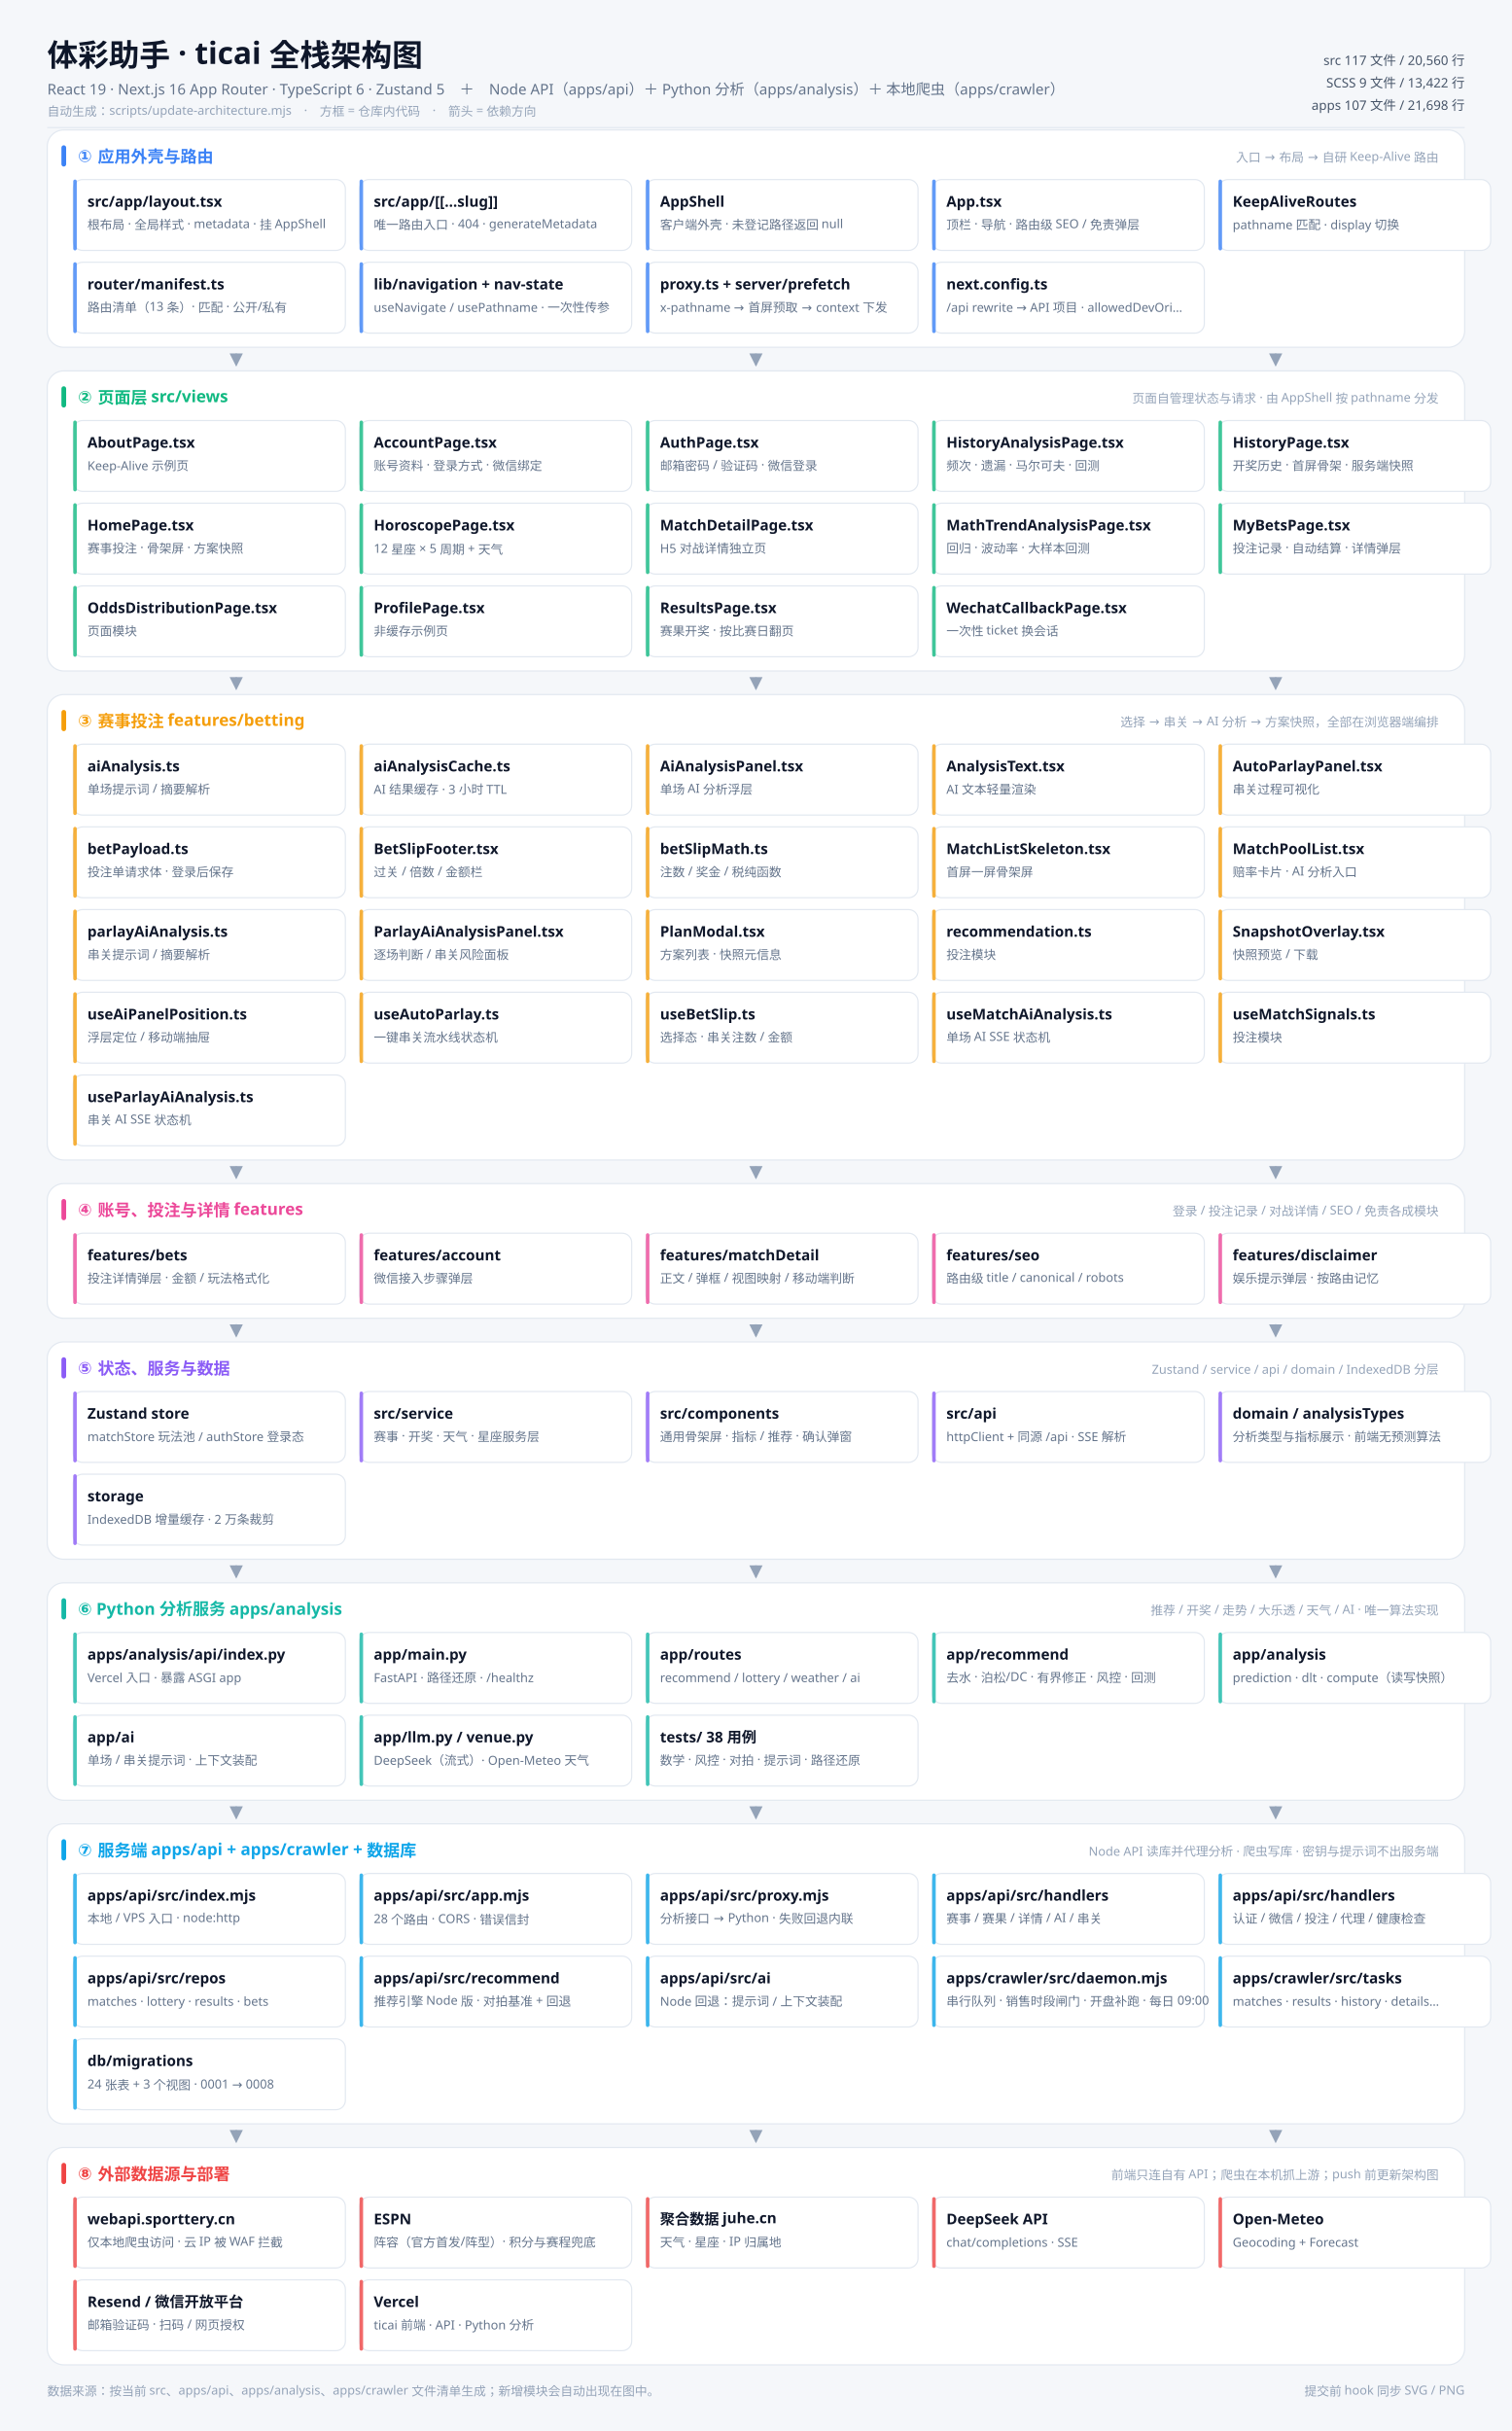
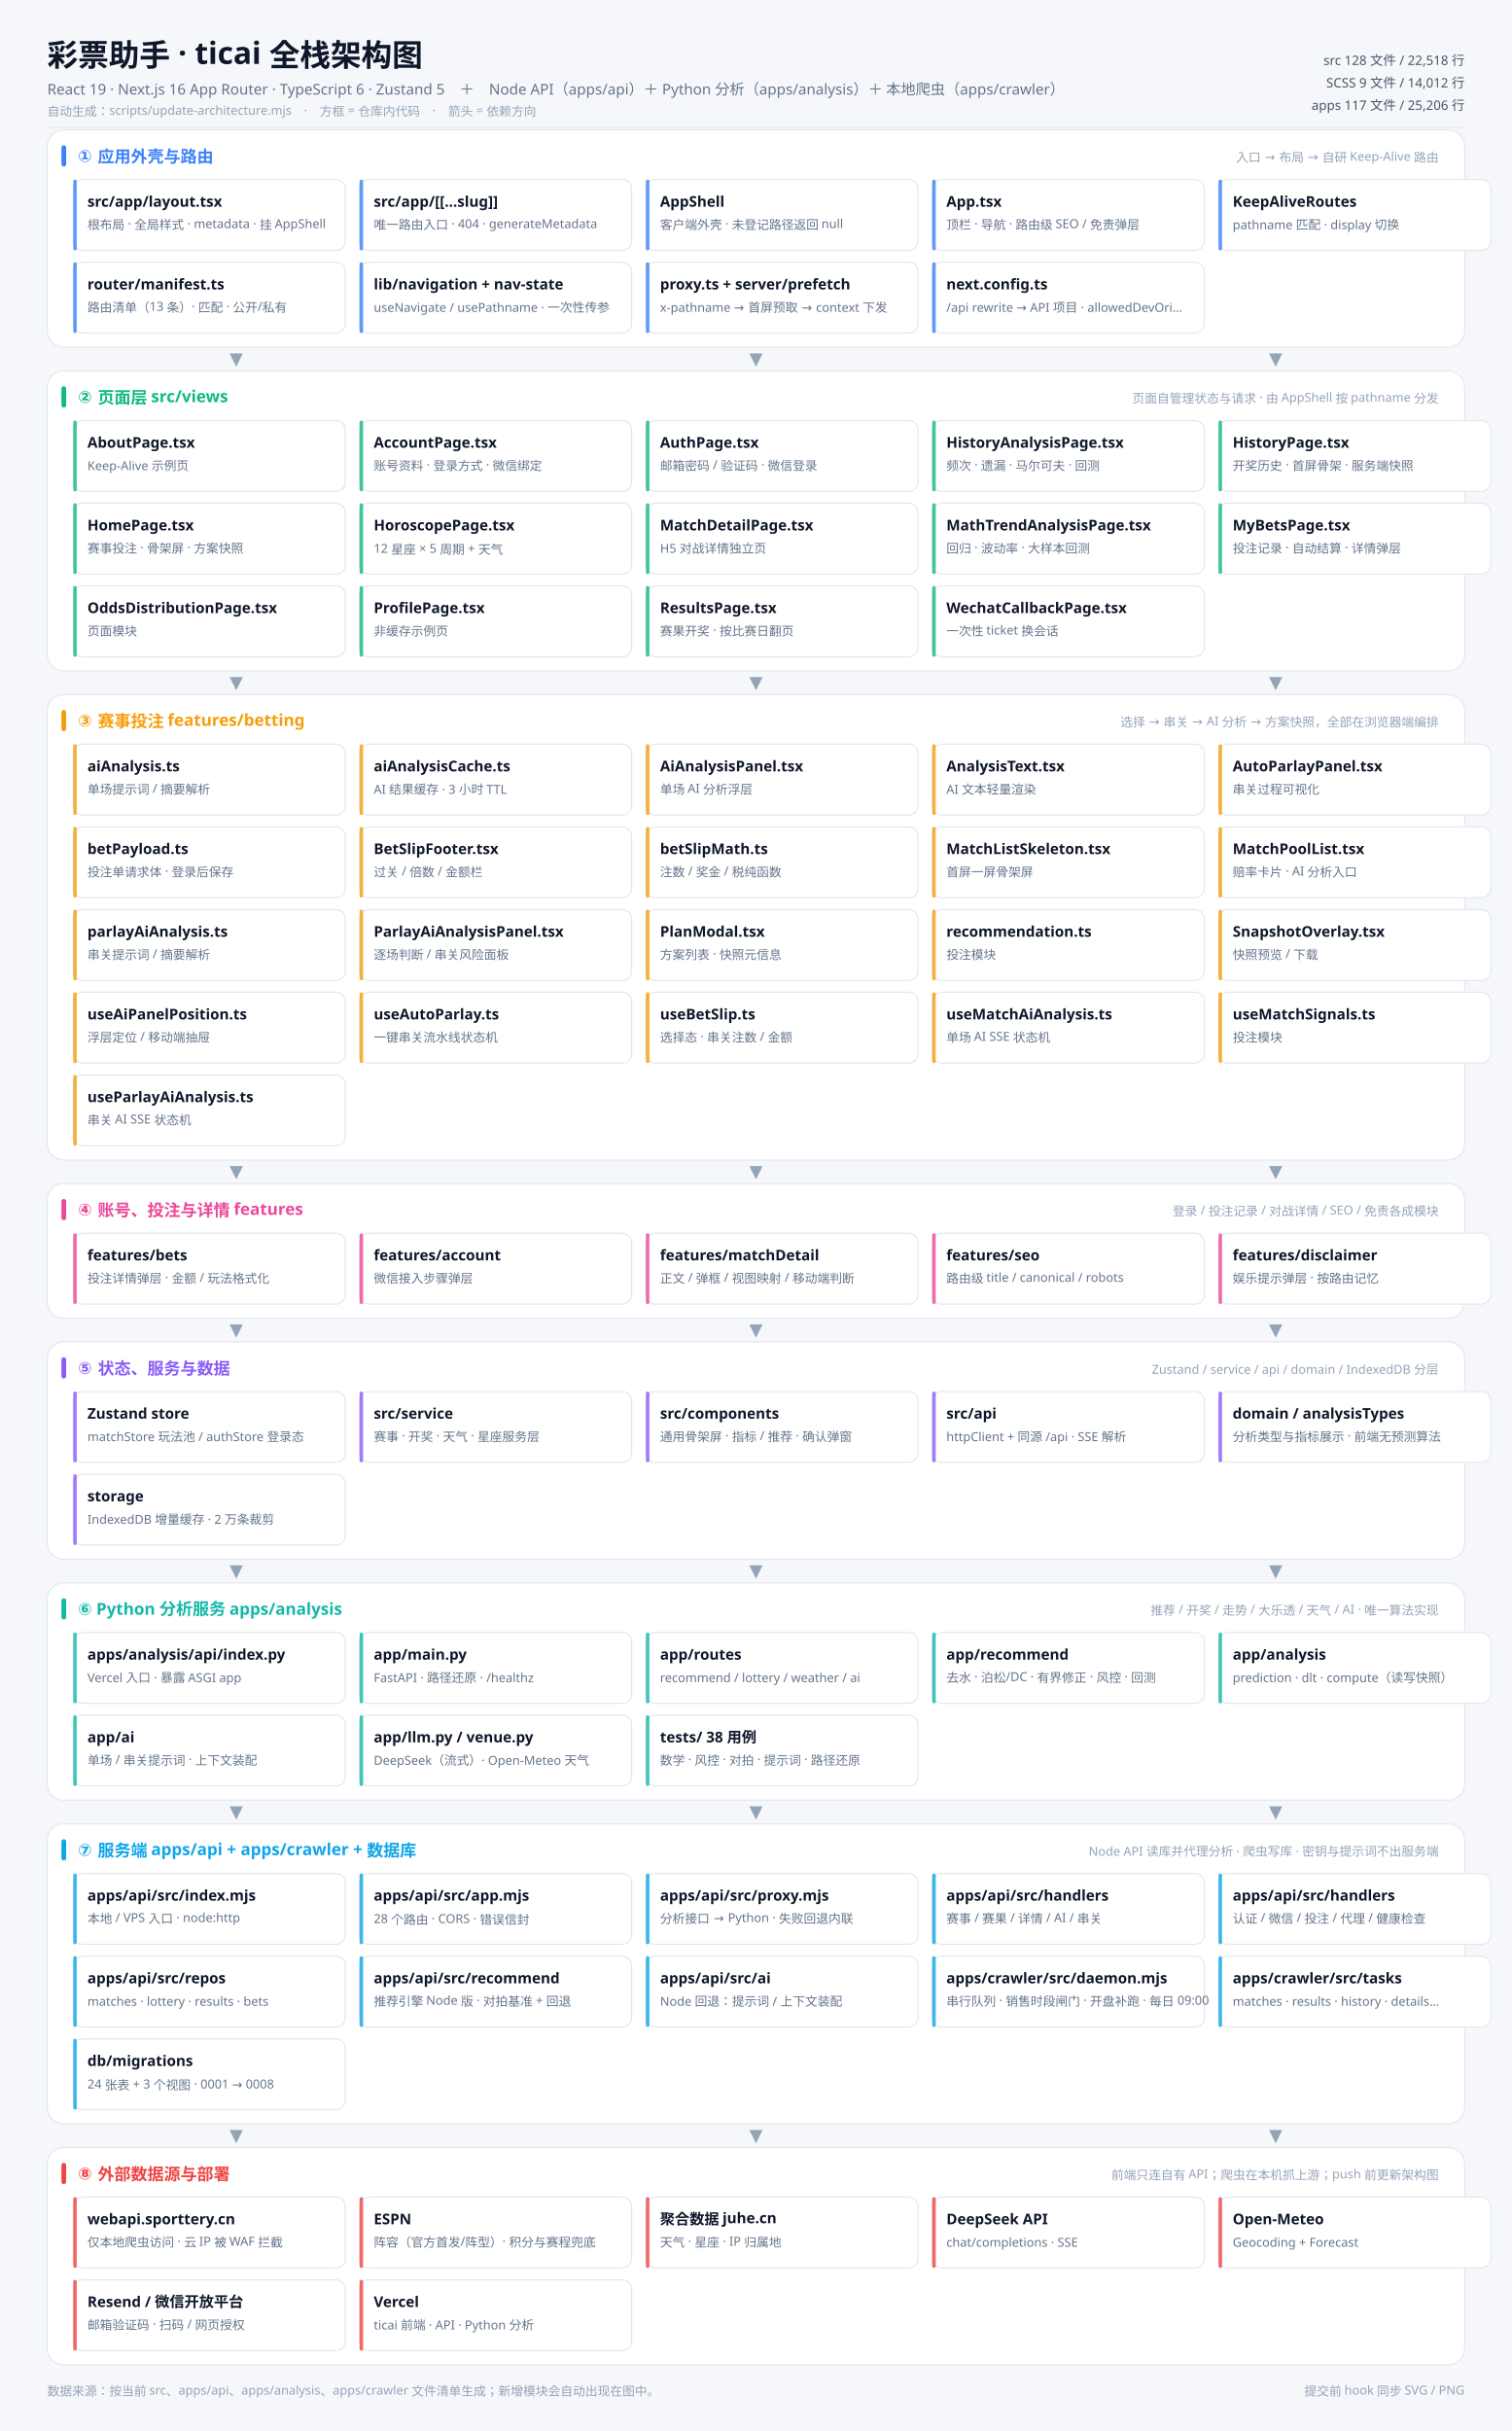
<svg xmlns="http://www.w3.org/2000/svg" viewBox="0 0 1280 2058" width="1280" height="2058" font-family="'Microsoft YaHei','PingFang SC','Noto Sans SC','Segoe UI',sans-serif">
  <defs>
    <marker id="ar" viewBox="0 0 8 8" refX="7" refY="4" markerWidth="7" markerHeight="7" orient="auto-start-reverse">
      <path d="M0 0 L8 4 L0 8 Z" fill="#94a3b8" />
    </marker>
  </defs>
  <rect width="1280" height="2058" fill="#f5f7fa" />
-   <text x="40" y="56" font-size="26" font-weight="700" fill="#0f172a">体彩助手 · ticai 全栈架构图</text>
+   <text x="40" y="56" font-size="26" font-weight="700" fill="#0f172a">彩票助手 · ticai 全栈架构图</text>
  <text x="40" y="80" font-size="12.5" fill="#64748b">React 19 · Next.js 16 App Router · TypeScript 6 · Zustand 5　＋　Node API（apps/api）＋ Python 分析（apps/analysis）＋ 本地爬虫（apps/crawler）</text>
-   <text x="1240" y="55" text-anchor="end" font-size="11" fill="#475569">src 117 文件 / 20,560 行</text>
-   <text x="1240" y="74" text-anchor="end" font-size="11" fill="#475569">SCSS 9 文件 / 13,422 行</text>
-   <text x="1240" y="93" text-anchor="end" font-size="11" fill="#475569">apps 107 文件 / 21,698 行</text>
+   <text x="1240" y="55" text-anchor="end" font-size="11" fill="#475569">src 128 文件 / 22,518 行</text>
+   <text x="1240" y="74" text-anchor="end" font-size="11" fill="#475569">SCSS 9 文件 / 14,012 行</text>
+   <text x="1240" y="93" text-anchor="end" font-size="11" fill="#475569">apps 117 文件 / 25,206 行</text>
  <text x="40" y="98" font-size="10.5" fill="#94a3b8">自动生成：scripts/update-architecture.mjs　·　方框 = 仓库内代码　·　箭头 = 依赖方向</text>
  <line x1="40" y1="108" x2="1240" y2="108" stroke="#e2e8f0" />
  <g>
    <rect x="40" y="110" width="1200" height="184" rx="14" fill="#ffffff" stroke="#e2e8f0" />
    <rect x="52" y="123" width="4" height="18" rx="2" fill="#3b82f6" />
    <text x="66" y="137" font-size="14" font-weight="700" fill="#3b82f6">① 应用外壳与路由</text>
    <text x="1218" y="137" text-anchor="end" font-size="10.5" fill="#94a3b8">入口 → 布局 → 自研 Keep-Alive 路由</text>
    <g>
      <rect x="62" y="152" width="230.4" height="60" rx="8" fill="#ffffff" stroke="#e2e8f0" />
      <rect x="62" y="152" width="3" height="60" rx="1.5" fill="#3b82f6" opacity="0.8" />
      <text x="74.0" y="175" font-size="12.5" font-weight="600" fill="#0f172a">src/app/layout.tsx</text>
      <text x="74.0" y="194" font-size="10.5" fill="#64748b">根布局 · 全局样式 · metadata · 挂 AppShell</text>
    </g>
    <g>
      <rect x="304.4" y="152" width="230.4" height="60" rx="8" fill="#ffffff" stroke="#e2e8f0" />
      <rect x="304.4" y="152" width="3" height="60" rx="1.5" fill="#3b82f6" opacity="0.8" />
      <text x="316.4" y="175" font-size="12.5" font-weight="600" fill="#0f172a">src/app/[[...slug]]</text>
      <text x="316.4" y="194" font-size="10.5" fill="#64748b">唯一路由入口 · 404 · generateMetadata</text>
    </g>
    <g>
      <rect x="546.8" y="152" width="230.4" height="60" rx="8" fill="#ffffff" stroke="#e2e8f0" />
      <rect x="546.8" y="152" width="3" height="60" rx="1.5" fill="#3b82f6" opacity="0.8" />
      <text x="558.8" y="175" font-size="12.5" font-weight="600" fill="#0f172a">AppShell</text>
      <text x="558.8" y="194" font-size="10.5" fill="#64748b">客户端外壳 · 未登记路径返回 null</text>
    </g>
    <g>
      <rect x="789.2" y="152" width="230.4" height="60" rx="8" fill="#ffffff" stroke="#e2e8f0" />
      <rect x="789.2" y="152" width="3" height="60" rx="1.5" fill="#3b82f6" opacity="0.8" />
      <text x="801.2" y="175" font-size="12.5" font-weight="600" fill="#0f172a">App.tsx</text>
      <text x="801.2" y="194" font-size="10.5" fill="#64748b">顶栏 · 导航 · 路由级 SEO / 免责弹层</text>
    </g>
    <g>
      <rect x="1031.6" y="152" width="230.4" height="60" rx="8" fill="#ffffff" stroke="#e2e8f0" />
      <rect x="1031.6" y="152" width="3" height="60" rx="1.5" fill="#3b82f6" opacity="0.8" />
      <text x="1043.6" y="175" font-size="12.5" font-weight="600" fill="#0f172a">KeepAliveRoutes</text>
      <text x="1043.6" y="194" font-size="10.5" fill="#64748b">pathname 匹配 · display 切换</text>
    </g>
    <g>
      <rect x="62" y="222" width="230.4" height="60" rx="8" fill="#ffffff" stroke="#e2e8f0" />
      <rect x="62" y="222" width="3" height="60" rx="1.5" fill="#3b82f6" opacity="0.8" />
      <text x="74.0" y="245" font-size="12.5" font-weight="600" fill="#0f172a">router/manifest.ts</text>
      <text x="74.0" y="264" font-size="10.5" fill="#64748b">路由清单（13 条）· 匹配 · 公开/私有</text>
    </g>
    <g>
      <rect x="304.4" y="222" width="230.4" height="60" rx="8" fill="#ffffff" stroke="#e2e8f0" />
      <rect x="304.4" y="222" width="3" height="60" rx="1.5" fill="#3b82f6" opacity="0.8" />
      <text x="316.4" y="245" font-size="12.5" font-weight="600" fill="#0f172a">lib/navigation + nav-state</text>
      <text x="316.4" y="264" font-size="10.5" fill="#64748b">useNavigate / usePathname · 一次性传参</text>
    </g>
    <g>
      <rect x="546.8" y="222" width="230.4" height="60" rx="8" fill="#ffffff" stroke="#e2e8f0" />
      <rect x="546.8" y="222" width="3" height="60" rx="1.5" fill="#3b82f6" opacity="0.8" />
      <text x="558.8" y="245" font-size="12.5" font-weight="600" fill="#0f172a">proxy.ts + server/prefetch</text>
      <text x="558.8" y="264" font-size="10.5" fill="#64748b">x-pathname → 首屏预取 → context 下发</text>
    </g>
    <g>
      <rect x="789.2" y="222" width="230.4" height="60" rx="8" fill="#ffffff" stroke="#e2e8f0" />
      <rect x="789.2" y="222" width="3" height="60" rx="1.5" fill="#3b82f6" opacity="0.8" />
      <text x="801.2" y="245" font-size="12.5" font-weight="600" fill="#0f172a">next.config.ts</text>
      <text x="801.2" y="264" font-size="10.5" fill="#64748b">/api rewrite → API 项目 · allowedDevOri…</text>
    </g>
  </g>
  <line x1="200" y1="299" x2="200" y2="309" stroke="#cbd5e1" stroke-width="1.6" marker-end="url(#ar)" />
  <line x1="640" y1="299" x2="640" y2="309" stroke="#cbd5e1" stroke-width="1.6" marker-end="url(#ar)" />
  <line x1="1080" y1="299" x2="1080" y2="309" stroke="#cbd5e1" stroke-width="1.6" marker-end="url(#ar)" />
  <g>
    <rect x="40" y="314" width="1200" height="254" rx="14" fill="#ffffff" stroke="#e2e8f0" />
    <rect x="52" y="327" width="4" height="18" rx="2" fill="#10b981" />
    <text x="66" y="341" font-size="14" font-weight="700" fill="#10b981">② 页面层 src/views</text>
    <text x="1218" y="341" text-anchor="end" font-size="10.5" fill="#94a3b8">页面自管理状态与请求 · 由 AppShell 按 pathname 分发</text>
    <g>
      <rect x="62" y="356" width="230.4" height="60" rx="8" fill="#ffffff" stroke="#e2e8f0" />
      <rect x="62" y="356" width="3" height="60" rx="1.5" fill="#10b981" opacity="0.8" />
      <text x="74.0" y="379" font-size="12.5" font-weight="600" fill="#0f172a">AboutPage.tsx</text>
      <text x="74.0" y="398" font-size="10.5" fill="#64748b">Keep-Alive 示例页</text>
    </g>
    <g>
      <rect x="304.4" y="356" width="230.4" height="60" rx="8" fill="#ffffff" stroke="#e2e8f0" />
      <rect x="304.4" y="356" width="3" height="60" rx="1.5" fill="#10b981" opacity="0.8" />
      <text x="316.4" y="379" font-size="12.5" font-weight="600" fill="#0f172a">AccountPage.tsx</text>
      <text x="316.4" y="398" font-size="10.5" fill="#64748b">账号资料 · 登录方式 · 微信绑定</text>
    </g>
    <g>
      <rect x="546.8" y="356" width="230.4" height="60" rx="8" fill="#ffffff" stroke="#e2e8f0" />
      <rect x="546.8" y="356" width="3" height="60" rx="1.5" fill="#10b981" opacity="0.8" />
      <text x="558.8" y="379" font-size="12.5" font-weight="600" fill="#0f172a">AuthPage.tsx</text>
      <text x="558.8" y="398" font-size="10.5" fill="#64748b">邮箱密码 / 验证码 · 微信登录</text>
    </g>
    <g>
      <rect x="789.2" y="356" width="230.4" height="60" rx="8" fill="#ffffff" stroke="#e2e8f0" />
      <rect x="789.2" y="356" width="3" height="60" rx="1.5" fill="#10b981" opacity="0.8" />
      <text x="801.2" y="379" font-size="12.5" font-weight="600" fill="#0f172a">HistoryAnalysisPage.tsx</text>
      <text x="801.2" y="398" font-size="10.5" fill="#64748b">频次 · 遗漏 · 马尔可夫 · 回测</text>
    </g>
    <g>
      <rect x="1031.6" y="356" width="230.4" height="60" rx="8" fill="#ffffff" stroke="#e2e8f0" />
      <rect x="1031.6" y="356" width="3" height="60" rx="1.5" fill="#10b981" opacity="0.8" />
      <text x="1043.6" y="379" font-size="12.5" font-weight="600" fill="#0f172a">HistoryPage.tsx</text>
      <text x="1043.6" y="398" font-size="10.5" fill="#64748b">开奖历史 · 首屏骨架 · 服务端快照</text>
    </g>
    <g>
      <rect x="62" y="426" width="230.4" height="60" rx="8" fill="#ffffff" stroke="#e2e8f0" />
      <rect x="62" y="426" width="3" height="60" rx="1.5" fill="#10b981" opacity="0.8" />
      <text x="74.0" y="449" font-size="12.5" font-weight="600" fill="#0f172a">HomePage.tsx</text>
      <text x="74.0" y="468" font-size="10.5" fill="#64748b">赛事投注 · 骨架屏 · 方案快照</text>
    </g>
    <g>
      <rect x="304.4" y="426" width="230.4" height="60" rx="8" fill="#ffffff" stroke="#e2e8f0" />
      <rect x="304.4" y="426" width="3" height="60" rx="1.5" fill="#10b981" opacity="0.8" />
      <text x="316.4" y="449" font-size="12.5" font-weight="600" fill="#0f172a">HoroscopePage.tsx</text>
      <text x="316.4" y="468" font-size="10.5" fill="#64748b">12 星座 × 5 周期 + 天气</text>
    </g>
    <g>
      <rect x="546.8" y="426" width="230.4" height="60" rx="8" fill="#ffffff" stroke="#e2e8f0" />
      <rect x="546.8" y="426" width="3" height="60" rx="1.5" fill="#10b981" opacity="0.8" />
      <text x="558.8" y="449" font-size="12.5" font-weight="600" fill="#0f172a">MatchDetailPage.tsx</text>
      <text x="558.8" y="468" font-size="10.5" fill="#64748b">H5 对战详情独立页</text>
    </g>
    <g>
      <rect x="789.2" y="426" width="230.4" height="60" rx="8" fill="#ffffff" stroke="#e2e8f0" />
      <rect x="789.2" y="426" width="3" height="60" rx="1.5" fill="#10b981" opacity="0.8" />
      <text x="801.2" y="449" font-size="12.5" font-weight="600" fill="#0f172a">MathTrendAnalysisPage.tsx</text>
      <text x="801.2" y="468" font-size="10.5" fill="#64748b">回归 · 波动率 · 大样本回测</text>
    </g>
    <g>
      <rect x="1031.6" y="426" width="230.4" height="60" rx="8" fill="#ffffff" stroke="#e2e8f0" />
      <rect x="1031.6" y="426" width="3" height="60" rx="1.5" fill="#10b981" opacity="0.8" />
      <text x="1043.6" y="449" font-size="12.5" font-weight="600" fill="#0f172a">MyBetsPage.tsx</text>
      <text x="1043.6" y="468" font-size="10.5" fill="#64748b">投注记录 · 自动结算 · 详情弹层</text>
    </g>
    <g>
      <rect x="62" y="496" width="230.4" height="60" rx="8" fill="#ffffff" stroke="#e2e8f0" />
      <rect x="62" y="496" width="3" height="60" rx="1.5" fill="#10b981" opacity="0.8" />
      <text x="74.0" y="519" font-size="12.5" font-weight="600" fill="#0f172a">OddsDistributionPage.tsx</text>
      <text x="74.0" y="538" font-size="10.5" fill="#64748b">页面模块</text>
    </g>
    <g>
      <rect x="304.4" y="496" width="230.4" height="60" rx="8" fill="#ffffff" stroke="#e2e8f0" />
      <rect x="304.4" y="496" width="3" height="60" rx="1.5" fill="#10b981" opacity="0.8" />
      <text x="316.4" y="519" font-size="12.5" font-weight="600" fill="#0f172a">ProfilePage.tsx</text>
      <text x="316.4" y="538" font-size="10.5" fill="#64748b">非缓存示例页</text>
    </g>
    <g>
      <rect x="546.8" y="496" width="230.4" height="60" rx="8" fill="#ffffff" stroke="#e2e8f0" />
      <rect x="546.8" y="496" width="3" height="60" rx="1.5" fill="#10b981" opacity="0.8" />
      <text x="558.8" y="519" font-size="12.5" font-weight="600" fill="#0f172a">ResultsPage.tsx</text>
      <text x="558.8" y="538" font-size="10.5" fill="#64748b">赛果开奖 · 按比赛日翻页</text>
    </g>
    <g>
      <rect x="789.2" y="496" width="230.4" height="60" rx="8" fill="#ffffff" stroke="#e2e8f0" />
      <rect x="789.2" y="496" width="3" height="60" rx="1.5" fill="#10b981" opacity="0.8" />
      <text x="801.2" y="519" font-size="12.5" font-weight="600" fill="#0f172a">WechatCallbackPage.tsx</text>
      <text x="801.2" y="538" font-size="10.5" fill="#64748b">一次性 ticket 换会话</text>
    </g>
  </g>
  <line x1="200" y1="573" x2="200" y2="583" stroke="#cbd5e1" stroke-width="1.6" marker-end="url(#ar)" />
  <line x1="640" y1="573" x2="640" y2="583" stroke="#cbd5e1" stroke-width="1.6" marker-end="url(#ar)" />
  <line x1="1080" y1="573" x2="1080" y2="583" stroke="#cbd5e1" stroke-width="1.6" marker-end="url(#ar)" />
  <g>
    <rect x="40" y="588" width="1200" height="394" rx="14" fill="#ffffff" stroke="#e2e8f0" />
    <rect x="52" y="601" width="4" height="18" rx="2" fill="#f59e0b" />
    <text x="66" y="615" font-size="14" font-weight="700" fill="#f59e0b">③ 赛事投注 features/betting</text>
    <text x="1218" y="615" text-anchor="end" font-size="10.5" fill="#94a3b8">选择 → 串关 → AI 分析 → 方案快照，全部在浏览器端编排</text>
    <g>
      <rect x="62" y="630" width="230.4" height="60" rx="8" fill="#ffffff" stroke="#e2e8f0" />
      <rect x="62" y="630" width="3" height="60" rx="1.5" fill="#f59e0b" opacity="0.8" />
      <text x="74.0" y="653" font-size="12.5" font-weight="600" fill="#0f172a">aiAnalysis.ts</text>
      <text x="74.0" y="672" font-size="10.5" fill="#64748b">单场提示词 / 摘要解析</text>
    </g>
    <g>
      <rect x="304.4" y="630" width="230.4" height="60" rx="8" fill="#ffffff" stroke="#e2e8f0" />
      <rect x="304.4" y="630" width="3" height="60" rx="1.5" fill="#f59e0b" opacity="0.8" />
      <text x="316.4" y="653" font-size="12.5" font-weight="600" fill="#0f172a">aiAnalysisCache.ts</text>
      <text x="316.4" y="672" font-size="10.5" fill="#64748b">AI 结果缓存 · 3 小时 TTL</text>
    </g>
    <g>
      <rect x="546.8" y="630" width="230.4" height="60" rx="8" fill="#ffffff" stroke="#e2e8f0" />
      <rect x="546.8" y="630" width="3" height="60" rx="1.5" fill="#f59e0b" opacity="0.8" />
      <text x="558.8" y="653" font-size="12.5" font-weight="600" fill="#0f172a">AiAnalysisPanel.tsx</text>
      <text x="558.8" y="672" font-size="10.5" fill="#64748b">单场 AI 分析浮层</text>
    </g>
    <g>
      <rect x="789.2" y="630" width="230.4" height="60" rx="8" fill="#ffffff" stroke="#e2e8f0" />
      <rect x="789.2" y="630" width="3" height="60" rx="1.5" fill="#f59e0b" opacity="0.8" />
      <text x="801.2" y="653" font-size="12.5" font-weight="600" fill="#0f172a">AnalysisText.tsx</text>
      <text x="801.2" y="672" font-size="10.5" fill="#64748b">AI 文本轻量渲染</text>
    </g>
    <g>
      <rect x="1031.6" y="630" width="230.4" height="60" rx="8" fill="#ffffff" stroke="#e2e8f0" />
      <rect x="1031.6" y="630" width="3" height="60" rx="1.5" fill="#f59e0b" opacity="0.8" />
      <text x="1043.6" y="653" font-size="12.5" font-weight="600" fill="#0f172a">AutoParlayPanel.tsx</text>
      <text x="1043.6" y="672" font-size="10.5" fill="#64748b">串关过程可视化</text>
    </g>
    <g>
      <rect x="62" y="700" width="230.4" height="60" rx="8" fill="#ffffff" stroke="#e2e8f0" />
      <rect x="62" y="700" width="3" height="60" rx="1.5" fill="#f59e0b" opacity="0.8" />
      <text x="74.0" y="723" font-size="12.5" font-weight="600" fill="#0f172a">betPayload.ts</text>
      <text x="74.0" y="742" font-size="10.5" fill="#64748b">投注单请求体 · 登录后保存</text>
    </g>
    <g>
      <rect x="304.4" y="700" width="230.4" height="60" rx="8" fill="#ffffff" stroke="#e2e8f0" />
      <rect x="304.4" y="700" width="3" height="60" rx="1.5" fill="#f59e0b" opacity="0.8" />
      <text x="316.4" y="723" font-size="12.5" font-weight="600" fill="#0f172a">BetSlipFooter.tsx</text>
      <text x="316.4" y="742" font-size="10.5" fill="#64748b">过关 / 倍数 / 金额栏</text>
    </g>
    <g>
      <rect x="546.8" y="700" width="230.4" height="60" rx="8" fill="#ffffff" stroke="#e2e8f0" />
      <rect x="546.8" y="700" width="3" height="60" rx="1.5" fill="#f59e0b" opacity="0.8" />
      <text x="558.8" y="723" font-size="12.5" font-weight="600" fill="#0f172a">betSlipMath.ts</text>
      <text x="558.8" y="742" font-size="10.5" fill="#64748b">注数 / 奖金 / 税纯函数</text>
    </g>
    <g>
      <rect x="789.2" y="700" width="230.4" height="60" rx="8" fill="#ffffff" stroke="#e2e8f0" />
      <rect x="789.2" y="700" width="3" height="60" rx="1.5" fill="#f59e0b" opacity="0.8" />
      <text x="801.2" y="723" font-size="12.5" font-weight="600" fill="#0f172a">MatchListSkeleton.tsx</text>
      <text x="801.2" y="742" font-size="10.5" fill="#64748b">首屏一屏骨架屏</text>
    </g>
    <g>
      <rect x="1031.6" y="700" width="230.4" height="60" rx="8" fill="#ffffff" stroke="#e2e8f0" />
      <rect x="1031.6" y="700" width="3" height="60" rx="1.5" fill="#f59e0b" opacity="0.8" />
      <text x="1043.6" y="723" font-size="12.5" font-weight="600" fill="#0f172a">MatchPoolList.tsx</text>
      <text x="1043.6" y="742" font-size="10.5" fill="#64748b">赔率卡片 · AI 分析入口</text>
    </g>
    <g>
      <rect x="62" y="770" width="230.4" height="60" rx="8" fill="#ffffff" stroke="#e2e8f0" />
      <rect x="62" y="770" width="3" height="60" rx="1.5" fill="#f59e0b" opacity="0.8" />
      <text x="74.0" y="793" font-size="12.5" font-weight="600" fill="#0f172a">parlayAiAnalysis.ts</text>
      <text x="74.0" y="812" font-size="10.5" fill="#64748b">串关提示词 / 摘要解析</text>
    </g>
    <g>
      <rect x="304.4" y="770" width="230.4" height="60" rx="8" fill="#ffffff" stroke="#e2e8f0" />
      <rect x="304.4" y="770" width="3" height="60" rx="1.5" fill="#f59e0b" opacity="0.8" />
      <text x="316.4" y="793" font-size="12.5" font-weight="600" fill="#0f172a">ParlayAiAnalysisPanel.tsx</text>
      <text x="316.4" y="812" font-size="10.5" fill="#64748b">逐场判断 / 串关风险面板</text>
    </g>
    <g>
      <rect x="546.8" y="770" width="230.4" height="60" rx="8" fill="#ffffff" stroke="#e2e8f0" />
      <rect x="546.8" y="770" width="3" height="60" rx="1.5" fill="#f59e0b" opacity="0.8" />
      <text x="558.8" y="793" font-size="12.5" font-weight="600" fill="#0f172a">PlanModal.tsx</text>
      <text x="558.8" y="812" font-size="10.5" fill="#64748b">方案列表 · 快照元信息</text>
    </g>
    <g>
      <rect x="789.2" y="770" width="230.4" height="60" rx="8" fill="#ffffff" stroke="#e2e8f0" />
      <rect x="789.2" y="770" width="3" height="60" rx="1.5" fill="#f59e0b" opacity="0.8" />
      <text x="801.2" y="793" font-size="12.5" font-weight="600" fill="#0f172a">recommendation.ts</text>
      <text x="801.2" y="812" font-size="10.5" fill="#64748b">投注模块</text>
    </g>
    <g>
      <rect x="1031.6" y="770" width="230.4" height="60" rx="8" fill="#ffffff" stroke="#e2e8f0" />
      <rect x="1031.6" y="770" width="3" height="60" rx="1.5" fill="#f59e0b" opacity="0.8" />
      <text x="1043.6" y="793" font-size="12.5" font-weight="600" fill="#0f172a">SnapshotOverlay.tsx</text>
      <text x="1043.6" y="812" font-size="10.5" fill="#64748b">快照预览 / 下载</text>
    </g>
    <g>
      <rect x="62" y="840" width="230.4" height="60" rx="8" fill="#ffffff" stroke="#e2e8f0" />
      <rect x="62" y="840" width="3" height="60" rx="1.5" fill="#f59e0b" opacity="0.8" />
      <text x="74.0" y="863" font-size="12.5" font-weight="600" fill="#0f172a">useAiPanelPosition.ts</text>
      <text x="74.0" y="882" font-size="10.5" fill="#64748b">浮层定位 / 移动端抽屉</text>
    </g>
    <g>
      <rect x="304.4" y="840" width="230.4" height="60" rx="8" fill="#ffffff" stroke="#e2e8f0" />
      <rect x="304.4" y="840" width="3" height="60" rx="1.5" fill="#f59e0b" opacity="0.8" />
      <text x="316.4" y="863" font-size="12.5" font-weight="600" fill="#0f172a">useAutoParlay.ts</text>
      <text x="316.4" y="882" font-size="10.5" fill="#64748b">一键串关流水线状态机</text>
    </g>
    <g>
      <rect x="546.8" y="840" width="230.4" height="60" rx="8" fill="#ffffff" stroke="#e2e8f0" />
      <rect x="546.8" y="840" width="3" height="60" rx="1.5" fill="#f59e0b" opacity="0.8" />
      <text x="558.8" y="863" font-size="12.5" font-weight="600" fill="#0f172a">useBetSlip.ts</text>
      <text x="558.8" y="882" font-size="10.5" fill="#64748b">选择态 · 串关注数 / 金额</text>
    </g>
    <g>
      <rect x="789.2" y="840" width="230.4" height="60" rx="8" fill="#ffffff" stroke="#e2e8f0" />
      <rect x="789.2" y="840" width="3" height="60" rx="1.5" fill="#f59e0b" opacity="0.8" />
      <text x="801.2" y="863" font-size="12.5" font-weight="600" fill="#0f172a">useMatchAiAnalysis.ts</text>
      <text x="801.2" y="882" font-size="10.5" fill="#64748b">单场 AI SSE 状态机</text>
    </g>
    <g>
      <rect x="1031.6" y="840" width="230.4" height="60" rx="8" fill="#ffffff" stroke="#e2e8f0" />
      <rect x="1031.6" y="840" width="3" height="60" rx="1.5" fill="#f59e0b" opacity="0.8" />
      <text x="1043.6" y="863" font-size="12.5" font-weight="600" fill="#0f172a">useMatchSignals.ts</text>
      <text x="1043.6" y="882" font-size="10.5" fill="#64748b">投注模块</text>
    </g>
    <g>
      <rect x="62" y="910" width="230.4" height="60" rx="8" fill="#ffffff" stroke="#e2e8f0" />
      <rect x="62" y="910" width="3" height="60" rx="1.5" fill="#f59e0b" opacity="0.8" />
      <text x="74.0" y="933" font-size="12.5" font-weight="600" fill="#0f172a">useParlayAiAnalysis.ts</text>
      <text x="74.0" y="952" font-size="10.5" fill="#64748b">串关 AI SSE 状态机</text>
    </g>
  </g>
  <line x1="200" y1="987" x2="200" y2="997" stroke="#cbd5e1" stroke-width="1.6" marker-end="url(#ar)" />
  <line x1="640" y1="987" x2="640" y2="997" stroke="#cbd5e1" stroke-width="1.6" marker-end="url(#ar)" />
  <line x1="1080" y1="987" x2="1080" y2="997" stroke="#cbd5e1" stroke-width="1.6" marker-end="url(#ar)" />
  <g>
    <rect x="40" y="1002" width="1200" height="114" rx="14" fill="#ffffff" stroke="#e2e8f0" />
    <rect x="52" y="1015" width="4" height="18" rx="2" fill="#ec4899" />
    <text x="66" y="1029" font-size="14" font-weight="700" fill="#ec4899">④ 账号、投注与详情 features</text>
    <text x="1218" y="1029" text-anchor="end" font-size="10.5" fill="#94a3b8">登录 / 投注记录 / 对战详情 / SEO / 免责各成模块</text>
    <g>
      <rect x="62" y="1044" width="230.4" height="60" rx="8" fill="#ffffff" stroke="#e2e8f0" />
      <rect x="62" y="1044" width="3" height="60" rx="1.5" fill="#ec4899" opacity="0.8" />
      <text x="74.0" y="1067" font-size="12.5" font-weight="600" fill="#0f172a">features/bets</text>
      <text x="74.0" y="1086" font-size="10.5" fill="#64748b">投注详情弹层 · 金额 / 玩法格式化</text>
    </g>
    <g>
      <rect x="304.4" y="1044" width="230.4" height="60" rx="8" fill="#ffffff" stroke="#e2e8f0" />
      <rect x="304.4" y="1044" width="3" height="60" rx="1.5" fill="#ec4899" opacity="0.8" />
      <text x="316.4" y="1067" font-size="12.5" font-weight="600" fill="#0f172a">features/account</text>
      <text x="316.4" y="1086" font-size="10.5" fill="#64748b">微信接入步骤弹层</text>
    </g>
    <g>
      <rect x="546.8" y="1044" width="230.4" height="60" rx="8" fill="#ffffff" stroke="#e2e8f0" />
      <rect x="546.8" y="1044" width="3" height="60" rx="1.5" fill="#ec4899" opacity="0.8" />
      <text x="558.8" y="1067" font-size="12.5" font-weight="600" fill="#0f172a">features/matchDetail</text>
      <text x="558.8" y="1086" font-size="10.5" fill="#64748b">正文 / 弹框 / 视图映射 / 移动端判断</text>
    </g>
    <g>
      <rect x="789.2" y="1044" width="230.4" height="60" rx="8" fill="#ffffff" stroke="#e2e8f0" />
      <rect x="789.2" y="1044" width="3" height="60" rx="1.5" fill="#ec4899" opacity="0.8" />
      <text x="801.2" y="1067" font-size="12.5" font-weight="600" fill="#0f172a">features/seo</text>
      <text x="801.2" y="1086" font-size="10.5" fill="#64748b">路由级 title / canonical / robots</text>
    </g>
    <g>
      <rect x="1031.6" y="1044" width="230.4" height="60" rx="8" fill="#ffffff" stroke="#e2e8f0" />
      <rect x="1031.6" y="1044" width="3" height="60" rx="1.5" fill="#ec4899" opacity="0.8" />
      <text x="1043.6" y="1067" font-size="12.5" font-weight="600" fill="#0f172a">features/disclaimer</text>
      <text x="1043.6" y="1086" font-size="10.5" fill="#64748b">娱乐提示弹层 · 按路由记忆</text>
    </g>
  </g>
  <line x1="200" y1="1121" x2="200" y2="1131" stroke="#cbd5e1" stroke-width="1.6" marker-end="url(#ar)" />
  <line x1="640" y1="1121" x2="640" y2="1131" stroke="#cbd5e1" stroke-width="1.6" marker-end="url(#ar)" />
  <line x1="1080" y1="1121" x2="1080" y2="1131" stroke="#cbd5e1" stroke-width="1.6" marker-end="url(#ar)" />
  <g>
    <rect x="40" y="1136" width="1200" height="184" rx="14" fill="#ffffff" stroke="#e2e8f0" />
    <rect x="52" y="1149" width="4" height="18" rx="2" fill="#8b5cf6" />
    <text x="66" y="1163" font-size="14" font-weight="700" fill="#8b5cf6">⑤ 状态、服务与数据</text>
    <text x="1218" y="1163" text-anchor="end" font-size="10.5" fill="#94a3b8">Zustand / service / api / domain / IndexedDB 分层</text>
    <g>
      <rect x="62" y="1178" width="230.4" height="60" rx="8" fill="#ffffff" stroke="#e2e8f0" />
      <rect x="62" y="1178" width="3" height="60" rx="1.5" fill="#8b5cf6" opacity="0.8" />
      <text x="74.0" y="1201" font-size="12.5" font-weight="600" fill="#0f172a">Zustand store</text>
      <text x="74.0" y="1220" font-size="10.5" fill="#64748b">matchStore 玩法池 / authStore 登录态</text>
    </g>
    <g>
      <rect x="304.4" y="1178" width="230.4" height="60" rx="8" fill="#ffffff" stroke="#e2e8f0" />
      <rect x="304.4" y="1178" width="3" height="60" rx="1.5" fill="#8b5cf6" opacity="0.8" />
      <text x="316.4" y="1201" font-size="12.5" font-weight="600" fill="#0f172a">src/service</text>
      <text x="316.4" y="1220" font-size="10.5" fill="#64748b">赛事 · 开奖 · 天气 · 星座服务层</text>
    </g>
    <g>
      <rect x="546.8" y="1178" width="230.4" height="60" rx="8" fill="#ffffff" stroke="#e2e8f0" />
      <rect x="546.8" y="1178" width="3" height="60" rx="1.5" fill="#8b5cf6" opacity="0.8" />
      <text x="558.8" y="1201" font-size="12.5" font-weight="600" fill="#0f172a">src/components</text>
      <text x="558.8" y="1220" font-size="10.5" fill="#64748b">通用骨架屏 · 指标 / 推荐 · 确认弹窗</text>
    </g>
    <g>
      <rect x="789.2" y="1178" width="230.4" height="60" rx="8" fill="#ffffff" stroke="#e2e8f0" />
      <rect x="789.2" y="1178" width="3" height="60" rx="1.5" fill="#8b5cf6" opacity="0.8" />
      <text x="801.2" y="1201" font-size="12.5" font-weight="600" fill="#0f172a">src/api</text>
      <text x="801.2" y="1220" font-size="10.5" fill="#64748b">httpClient + 同源 /api · SSE 解析</text>
    </g>
    <g>
      <rect x="1031.6" y="1178" width="230.4" height="60" rx="8" fill="#ffffff" stroke="#e2e8f0" />
      <rect x="1031.6" y="1178" width="3" height="60" rx="1.5" fill="#8b5cf6" opacity="0.8" />
      <text x="1043.6" y="1201" font-size="12.5" font-weight="600" fill="#0f172a">domain / analysisTypes</text>
      <text x="1043.6" y="1220" font-size="10.5" fill="#64748b">分析类型与指标展示 · 前端无预测算法</text>
    </g>
    <g>
      <rect x="62" y="1248" width="230.4" height="60" rx="8" fill="#ffffff" stroke="#e2e8f0" />
      <rect x="62" y="1248" width="3" height="60" rx="1.5" fill="#8b5cf6" opacity="0.8" />
      <text x="74.0" y="1271" font-size="12.5" font-weight="600" fill="#0f172a">storage</text>
      <text x="74.0" y="1290" font-size="10.5" fill="#64748b">IndexedDB 增量缓存 · 2 万条裁剪</text>
    </g>
  </g>
  <line x1="200" y1="1325" x2="200" y2="1335" stroke="#cbd5e1" stroke-width="1.6" marker-end="url(#ar)" />
  <line x1="640" y1="1325" x2="640" y2="1335" stroke="#cbd5e1" stroke-width="1.6" marker-end="url(#ar)" />
  <line x1="1080" y1="1325" x2="1080" y2="1335" stroke="#cbd5e1" stroke-width="1.6" marker-end="url(#ar)" />
  <g>
    <rect x="40" y="1340" width="1200" height="184" rx="14" fill="#ffffff" stroke="#e2e8f0" />
    <rect x="52" y="1353" width="4" height="18" rx="2" fill="#14b8a6" />
    <text x="66" y="1367" font-size="14" font-weight="700" fill="#14b8a6">⑥ Python 分析服务 apps/analysis</text>
    <text x="1218" y="1367" text-anchor="end" font-size="10.5" fill="#94a3b8">推荐 / 开奖 / 走势 / 大乐透 / 天气 / AI · 唯一算法实现</text>
    <g>
      <rect x="62" y="1382" width="230.4" height="60" rx="8" fill="#ffffff" stroke="#e2e8f0" />
      <rect x="62" y="1382" width="3" height="60" rx="1.5" fill="#14b8a6" opacity="0.8" />
      <text x="74.0" y="1405" font-size="12.5" font-weight="600" fill="#0f172a">apps/analysis/api/index.py</text>
      <text x="74.0" y="1424" font-size="10.5" fill="#64748b">Vercel 入口 · 暴露 ASGI app</text>
    </g>
    <g>
      <rect x="304.4" y="1382" width="230.4" height="60" rx="8" fill="#ffffff" stroke="#e2e8f0" />
      <rect x="304.4" y="1382" width="3" height="60" rx="1.5" fill="#14b8a6" opacity="0.8" />
      <text x="316.4" y="1405" font-size="12.5" font-weight="600" fill="#0f172a">app/main.py</text>
      <text x="316.4" y="1424" font-size="10.5" fill="#64748b">FastAPI · 路径还原 · /healthz</text>
    </g>
    <g>
      <rect x="546.8" y="1382" width="230.4" height="60" rx="8" fill="#ffffff" stroke="#e2e8f0" />
      <rect x="546.8" y="1382" width="3" height="60" rx="1.5" fill="#14b8a6" opacity="0.8" />
      <text x="558.8" y="1405" font-size="12.5" font-weight="600" fill="#0f172a">app/routes</text>
      <text x="558.8" y="1424" font-size="10.5" fill="#64748b">recommend / lottery / weather / ai</text>
    </g>
    <g>
      <rect x="789.2" y="1382" width="230.4" height="60" rx="8" fill="#ffffff" stroke="#e2e8f0" />
      <rect x="789.2" y="1382" width="3" height="60" rx="1.5" fill="#14b8a6" opacity="0.8" />
      <text x="801.2" y="1405" font-size="12.5" font-weight="600" fill="#0f172a">app/recommend</text>
      <text x="801.2" y="1424" font-size="10.5" fill="#64748b">去水 · 泊松/DC · 有界修正 · 风控 · 回测</text>
    </g>
    <g>
      <rect x="1031.6" y="1382" width="230.4" height="60" rx="8" fill="#ffffff" stroke="#e2e8f0" />
      <rect x="1031.6" y="1382" width="3" height="60" rx="1.5" fill="#14b8a6" opacity="0.8" />
      <text x="1043.6" y="1405" font-size="12.5" font-weight="600" fill="#0f172a">app/analysis</text>
      <text x="1043.6" y="1424" font-size="10.5" fill="#64748b">prediction · dlt · compute（读写快照）</text>
    </g>
    <g>
      <rect x="62" y="1452" width="230.4" height="60" rx="8" fill="#ffffff" stroke="#e2e8f0" />
      <rect x="62" y="1452" width="3" height="60" rx="1.5" fill="#14b8a6" opacity="0.8" />
      <text x="74.0" y="1475" font-size="12.5" font-weight="600" fill="#0f172a">app/ai</text>
      <text x="74.0" y="1494" font-size="10.5" fill="#64748b">单场 / 串关提示词 · 上下文装配</text>
    </g>
    <g>
      <rect x="304.4" y="1452" width="230.4" height="60" rx="8" fill="#ffffff" stroke="#e2e8f0" />
      <rect x="304.4" y="1452" width="3" height="60" rx="1.5" fill="#14b8a6" opacity="0.8" />
      <text x="316.4" y="1475" font-size="12.5" font-weight="600" fill="#0f172a">app/llm.py / venue.py</text>
      <text x="316.4" y="1494" font-size="10.5" fill="#64748b">DeepSeek（流式）· Open-Meteo 天气</text>
    </g>
    <g>
      <rect x="546.8" y="1452" width="230.4" height="60" rx="8" fill="#ffffff" stroke="#e2e8f0" />
      <rect x="546.8" y="1452" width="3" height="60" rx="1.5" fill="#14b8a6" opacity="0.8" />
      <text x="558.8" y="1475" font-size="12.5" font-weight="600" fill="#0f172a">tests/ 38 用例</text>
      <text x="558.8" y="1494" font-size="10.5" fill="#64748b">数学 · 风控 · 对拍 · 提示词 · 路径还原</text>
    </g>
  </g>
  <line x1="200" y1="1529" x2="200" y2="1539" stroke="#cbd5e1" stroke-width="1.6" marker-end="url(#ar)" />
  <line x1="640" y1="1529" x2="640" y2="1539" stroke="#cbd5e1" stroke-width="1.6" marker-end="url(#ar)" />
  <line x1="1080" y1="1529" x2="1080" y2="1539" stroke="#cbd5e1" stroke-width="1.6" marker-end="url(#ar)" />
  <g>
    <rect x="40" y="1544" width="1200" height="254" rx="14" fill="#ffffff" stroke="#e2e8f0" />
    <rect x="52" y="1557" width="4" height="18" rx="2" fill="#0ea5e9" />
    <text x="66" y="1571" font-size="14" font-weight="700" fill="#0ea5e9">⑦ 服务端 apps/api + apps/crawler + 数据库</text>
    <text x="1218" y="1571" text-anchor="end" font-size="10.5" fill="#94a3b8">Node API 读库并代理分析 · 爬虫写库 · 密钥与提示词不出服务端</text>
    <g>
      <rect x="62" y="1586" width="230.4" height="60" rx="8" fill="#ffffff" stroke="#e2e8f0" />
      <rect x="62" y="1586" width="3" height="60" rx="1.5" fill="#0ea5e9" opacity="0.8" />
      <text x="74.0" y="1609" font-size="12.5" font-weight="600" fill="#0f172a">apps/api/src/index.mjs</text>
      <text x="74.0" y="1628" font-size="10.5" fill="#64748b">本地 / VPS 入口 · node:http</text>
    </g>
    <g>
      <rect x="304.4" y="1586" width="230.4" height="60" rx="8" fill="#ffffff" stroke="#e2e8f0" />
      <rect x="304.4" y="1586" width="3" height="60" rx="1.5" fill="#0ea5e9" opacity="0.8" />
      <text x="316.4" y="1609" font-size="12.5" font-weight="600" fill="#0f172a">apps/api/src/app.mjs</text>
      <text x="316.4" y="1628" font-size="10.5" fill="#64748b">28 个路由 · CORS · 错误信封</text>
    </g>
    <g>
      <rect x="546.8" y="1586" width="230.4" height="60" rx="8" fill="#ffffff" stroke="#e2e8f0" />
      <rect x="546.8" y="1586" width="3" height="60" rx="1.5" fill="#0ea5e9" opacity="0.8" />
      <text x="558.8" y="1609" font-size="12.5" font-weight="600" fill="#0f172a">apps/api/src/proxy.mjs</text>
      <text x="558.8" y="1628" font-size="10.5" fill="#64748b">分析接口 → Python · 失败回退内联</text>
    </g>
    <g>
      <rect x="789.2" y="1586" width="230.4" height="60" rx="8" fill="#ffffff" stroke="#e2e8f0" />
      <rect x="789.2" y="1586" width="3" height="60" rx="1.5" fill="#0ea5e9" opacity="0.8" />
      <text x="801.2" y="1609" font-size="12.5" font-weight="600" fill="#0f172a">apps/api/src/handlers</text>
      <text x="801.2" y="1628" font-size="10.5" fill="#64748b">赛事 / 赛果 / 详情 / AI / 串关</text>
    </g>
    <g>
      <rect x="1031.6" y="1586" width="230.4" height="60" rx="8" fill="#ffffff" stroke="#e2e8f0" />
      <rect x="1031.6" y="1586" width="3" height="60" rx="1.5" fill="#0ea5e9" opacity="0.8" />
      <text x="1043.6" y="1609" font-size="12.5" font-weight="600" fill="#0f172a">apps/api/src/handlers</text>
      <text x="1043.6" y="1628" font-size="10.5" fill="#64748b">认证 / 微信 / 投注 / 代理 / 健康检查</text>
    </g>
    <g>
      <rect x="62" y="1656" width="230.4" height="60" rx="8" fill="#ffffff" stroke="#e2e8f0" />
      <rect x="62" y="1656" width="3" height="60" rx="1.5" fill="#0ea5e9" opacity="0.8" />
      <text x="74.0" y="1679" font-size="12.5" font-weight="600" fill="#0f172a">apps/api/src/repos</text>
      <text x="74.0" y="1698" font-size="10.5" fill="#64748b">matches · lottery · results · bets</text>
    </g>
    <g>
      <rect x="304.4" y="1656" width="230.4" height="60" rx="8" fill="#ffffff" stroke="#e2e8f0" />
      <rect x="304.4" y="1656" width="3" height="60" rx="1.5" fill="#0ea5e9" opacity="0.8" />
      <text x="316.4" y="1679" font-size="12.5" font-weight="600" fill="#0f172a">apps/api/src/recommend</text>
      <text x="316.4" y="1698" font-size="10.5" fill="#64748b">推荐引擎 Node 版 · 对拍基准 + 回退</text>
    </g>
    <g>
      <rect x="546.8" y="1656" width="230.4" height="60" rx="8" fill="#ffffff" stroke="#e2e8f0" />
      <rect x="546.8" y="1656" width="3" height="60" rx="1.5" fill="#0ea5e9" opacity="0.8" />
      <text x="558.8" y="1679" font-size="12.5" font-weight="600" fill="#0f172a">apps/api/src/ai</text>
      <text x="558.8" y="1698" font-size="10.5" fill="#64748b">Node 回退：提示词 / 上下文装配</text>
    </g>
    <g>
      <rect x="789.2" y="1656" width="230.4" height="60" rx="8" fill="#ffffff" stroke="#e2e8f0" />
      <rect x="789.2" y="1656" width="3" height="60" rx="1.5" fill="#0ea5e9" opacity="0.8" />
      <text x="801.2" y="1679" font-size="12.5" font-weight="600" fill="#0f172a">apps/crawler/src/daemon.mjs</text>
      <text x="801.2" y="1698" font-size="10.5" fill="#64748b">串行队列 · 销售时段闸门 · 开盘补跑 · 每日 09:00</text>
    </g>
    <g>
      <rect x="1031.6" y="1656" width="230.4" height="60" rx="8" fill="#ffffff" stroke="#e2e8f0" />
      <rect x="1031.6" y="1656" width="3" height="60" rx="1.5" fill="#0ea5e9" opacity="0.8" />
      <text x="1043.6" y="1679" font-size="12.5" font-weight="600" fill="#0f172a">apps/crawler/src/tasks</text>
      <text x="1043.6" y="1698" font-size="10.5" fill="#64748b">matches · results · history · details…</text>
    </g>
    <g>
      <rect x="62" y="1726" width="230.4" height="60" rx="8" fill="#ffffff" stroke="#e2e8f0" />
      <rect x="62" y="1726" width="3" height="60" rx="1.5" fill="#0ea5e9" opacity="0.8" />
      <text x="74.0" y="1749" font-size="12.5" font-weight="600" fill="#0f172a">db/migrations</text>
      <text x="74.0" y="1768" font-size="10.5" fill="#64748b">24 张表 + 3 个视图 · 0001 → 0008</text>
    </g>
  </g>
  <line x1="200" y1="1803" x2="200" y2="1813" stroke="#cbd5e1" stroke-width="1.6" marker-end="url(#ar)" />
  <line x1="640" y1="1803" x2="640" y2="1813" stroke="#cbd5e1" stroke-width="1.6" marker-end="url(#ar)" />
  <line x1="1080" y1="1803" x2="1080" y2="1813" stroke="#cbd5e1" stroke-width="1.6" marker-end="url(#ar)" />
  <g>
    <rect x="40" y="1818" width="1200" height="184" rx="14" fill="#ffffff" stroke="#e2e8f0" />
    <rect x="52" y="1831" width="4" height="18" rx="2" fill="#ef4444" />
    <text x="66" y="1845" font-size="14" font-weight="700" fill="#ef4444">⑧ 外部数据源与部署</text>
    <text x="1218" y="1845" text-anchor="end" font-size="10.5" fill="#94a3b8">前端只连自有 API；爬虫在本机抓上游；push 前更新架构图</text>
    <g>
      <rect x="62" y="1860" width="230.4" height="60" rx="8" fill="#ffffff" stroke="#e2e8f0" />
      <rect x="62" y="1860" width="3" height="60" rx="1.5" fill="#ef4444" opacity="0.8" />
      <text x="74.0" y="1883" font-size="12.5" font-weight="600" fill="#0f172a">webapi.sporttery.cn</text>
      <text x="74.0" y="1902" font-size="10.5" fill="#64748b">仅本地爬虫访问 · 云 IP 被 WAF 拦截</text>
    </g>
    <g>
      <rect x="304.4" y="1860" width="230.4" height="60" rx="8" fill="#ffffff" stroke="#e2e8f0" />
      <rect x="304.4" y="1860" width="3" height="60" rx="1.5" fill="#ef4444" opacity="0.8" />
      <text x="316.4" y="1883" font-size="12.5" font-weight="600" fill="#0f172a">ESPN</text>
      <text x="316.4" y="1902" font-size="10.5" fill="#64748b">阵容（官方首发/阵型）· 积分与赛程兜底</text>
    </g>
    <g>
      <rect x="546.8" y="1860" width="230.4" height="60" rx="8" fill="#ffffff" stroke="#e2e8f0" />
      <rect x="546.8" y="1860" width="3" height="60" rx="1.5" fill="#ef4444" opacity="0.8" />
      <text x="558.8" y="1883" font-size="12.5" font-weight="600" fill="#0f172a">聚合数据 juhe.cn</text>
      <text x="558.8" y="1902" font-size="10.5" fill="#64748b">天气 · 星座 · IP 归属地</text>
    </g>
    <g>
      <rect x="789.2" y="1860" width="230.4" height="60" rx="8" fill="#ffffff" stroke="#e2e8f0" />
      <rect x="789.2" y="1860" width="3" height="60" rx="1.5" fill="#ef4444" opacity="0.8" />
      <text x="801.2" y="1883" font-size="12.5" font-weight="600" fill="#0f172a">DeepSeek API</text>
      <text x="801.2" y="1902" font-size="10.5" fill="#64748b">chat/completions · SSE</text>
    </g>
    <g>
      <rect x="1031.6" y="1860" width="230.4" height="60" rx="8" fill="#ffffff" stroke="#e2e8f0" />
      <rect x="1031.6" y="1860" width="3" height="60" rx="1.5" fill="#ef4444" opacity="0.8" />
      <text x="1043.6" y="1883" font-size="12.5" font-weight="600" fill="#0f172a">Open-Meteo</text>
      <text x="1043.6" y="1902" font-size="10.5" fill="#64748b">Geocoding + Forecast</text>
    </g>
    <g>
      <rect x="62" y="1930" width="230.4" height="60" rx="8" fill="#ffffff" stroke="#e2e8f0" />
      <rect x="62" y="1930" width="3" height="60" rx="1.5" fill="#ef4444" opacity="0.8" />
      <text x="74.0" y="1953" font-size="12.5" font-weight="600" fill="#0f172a">Resend / 微信开放平台</text>
      <text x="74.0" y="1972" font-size="10.5" fill="#64748b">邮箱验证码 · 扫码 / 网页授权</text>
    </g>
    <g>
      <rect x="304.4" y="1930" width="230.4" height="60" rx="8" fill="#ffffff" stroke="#e2e8f0" />
      <rect x="304.4" y="1930" width="3" height="60" rx="1.5" fill="#ef4444" opacity="0.8" />
      <text x="316.4" y="1953" font-size="12.5" font-weight="600" fill="#0f172a">Vercel</text>
      <text x="316.4" y="1972" font-size="10.5" fill="#64748b">ticai 前端 · API · Python 分析</text>
    </g>
  </g>
  <text x="40" y="2028" font-size="10.5" fill="#94a3b8">数据来源：按当前 src、apps/api、apps/analysis、apps/crawler 文件清单生成；新增模块会自动出现在图中。</text>
  <text x="1240" y="2028" text-anchor="end" font-size="10.5" fill="#94a3b8">提交前 hook 同步 SVG / PNG</text>
</svg>
